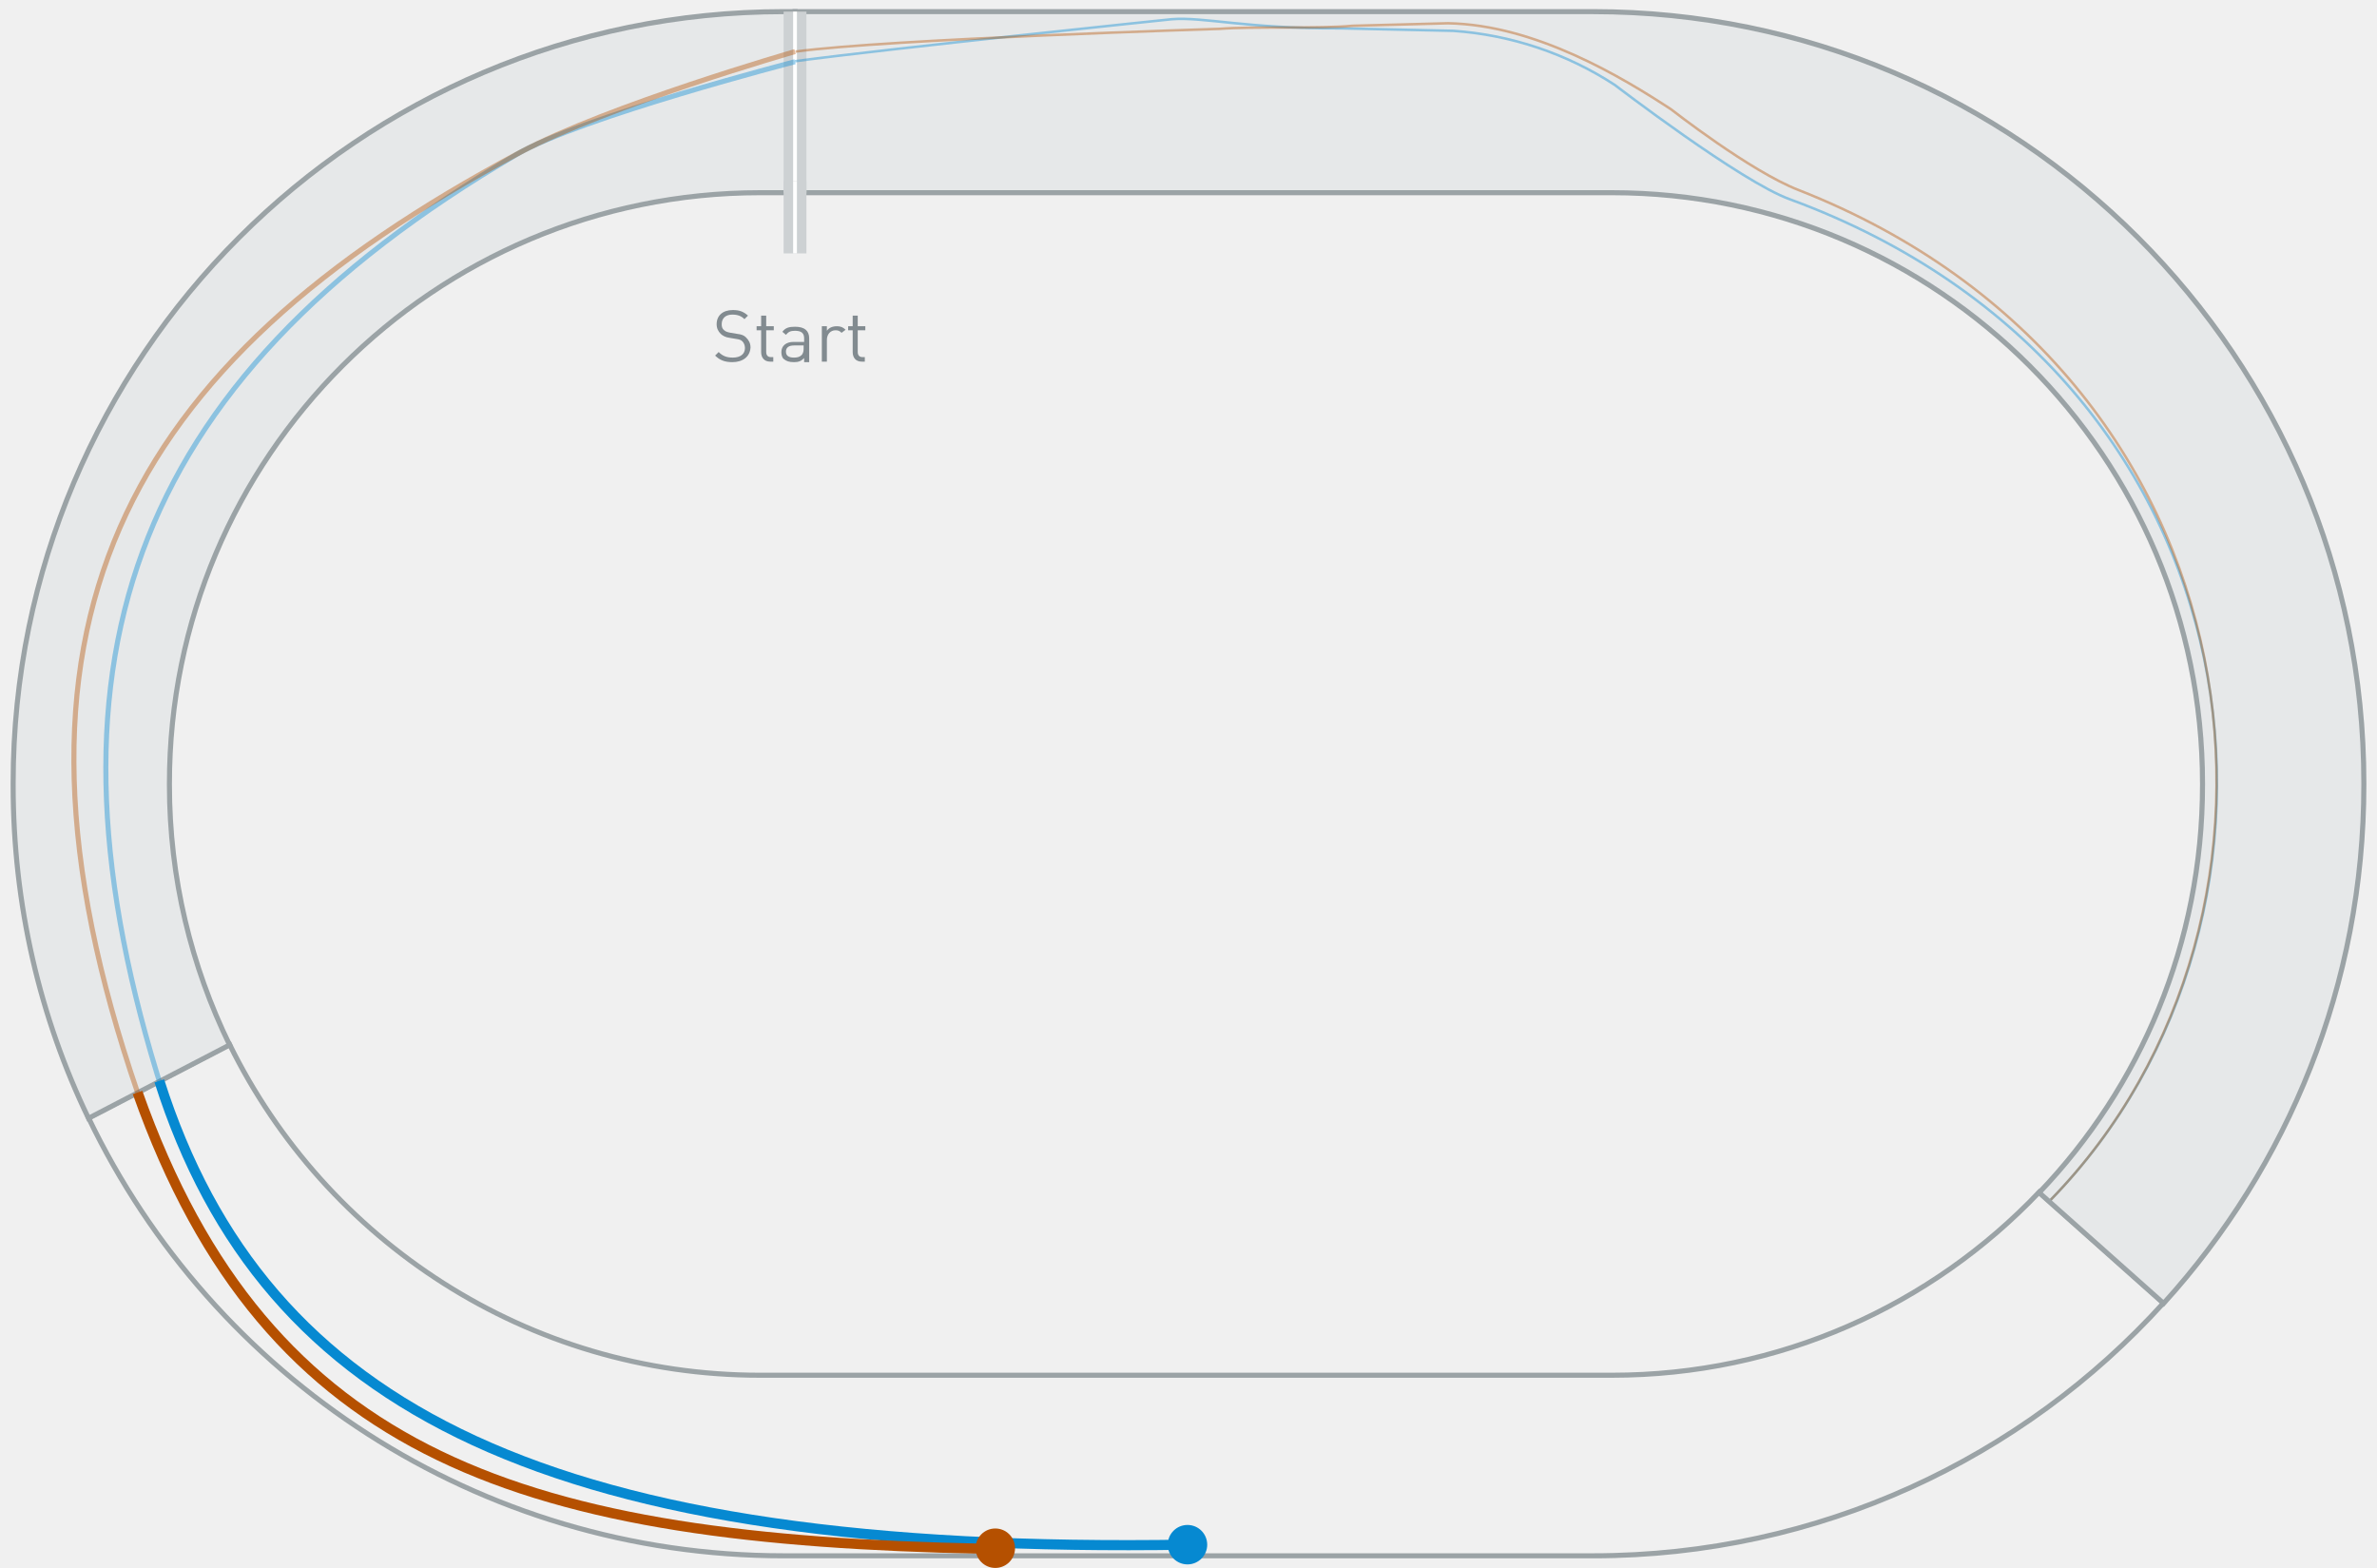
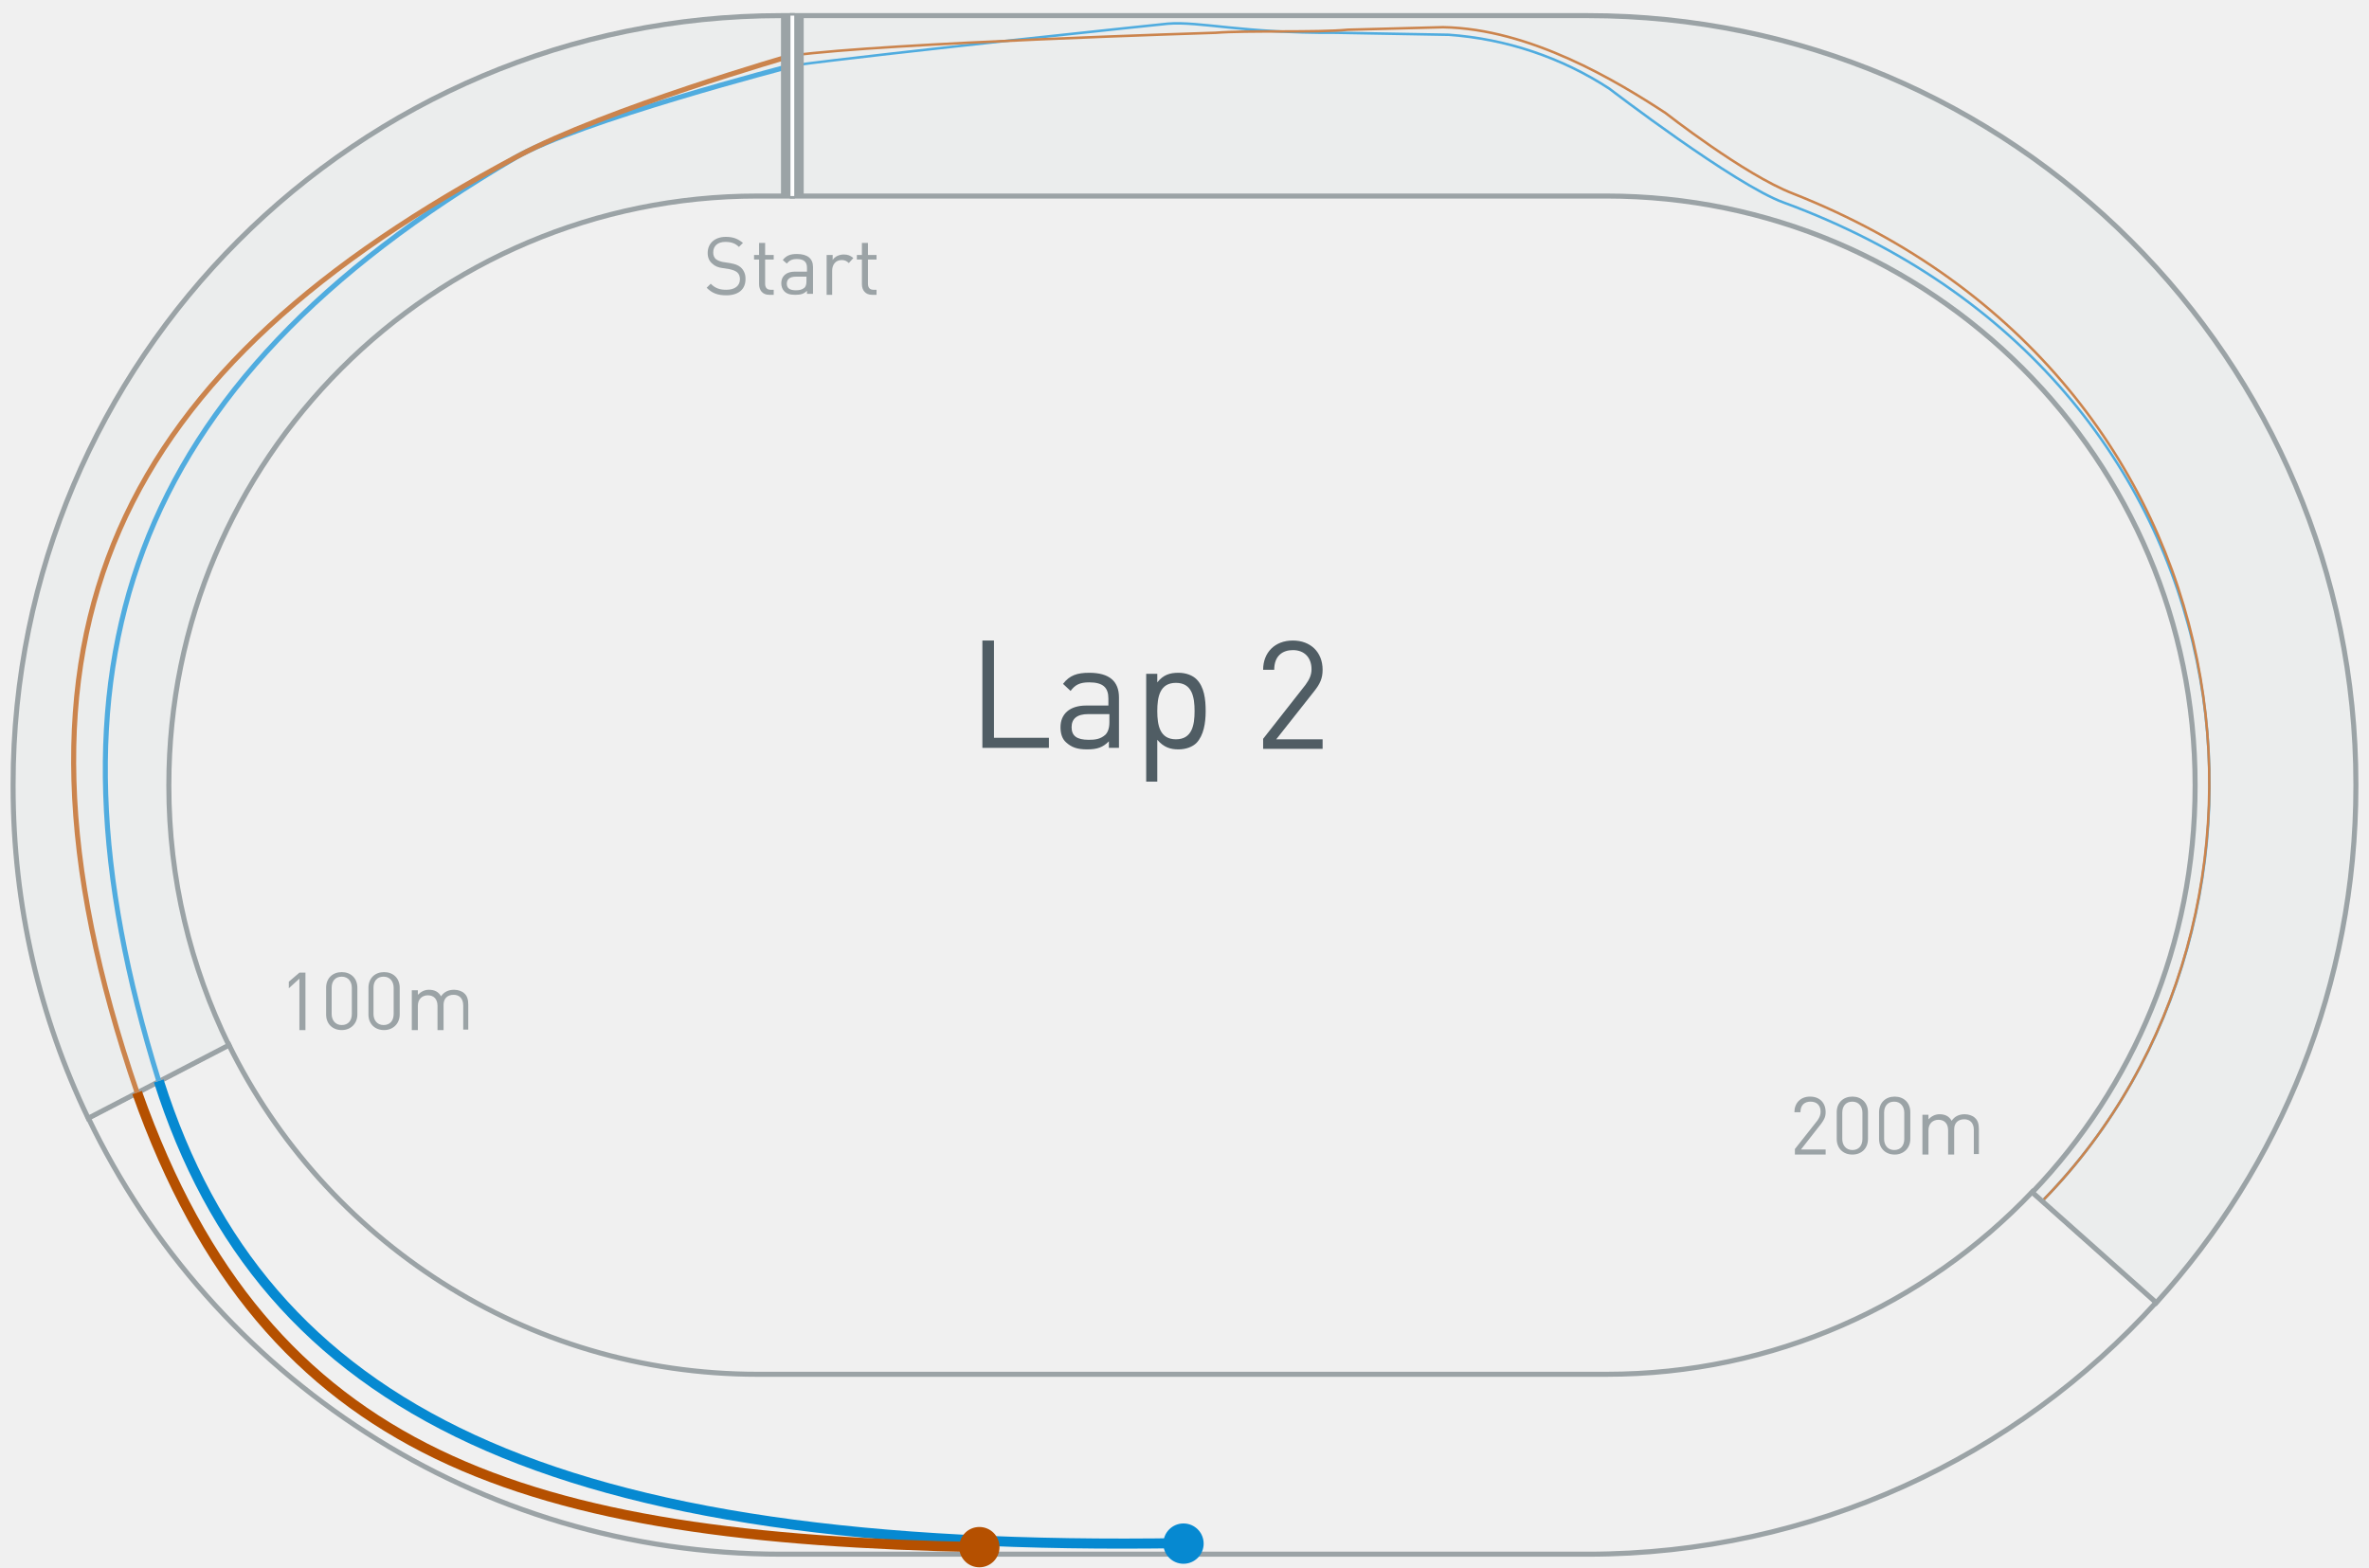
- <svg xmlns="http://www.w3.org/2000/svg" version="1.1" id="Layer_1" x="0px" y="0px" viewBox="0 0 470 310" enable-background="new 0 0 470 310" xml:space="preserve">
-   <g id="lap2-2">
+ <svg xmlns="http://www.w3.org/2000/svg" version="1.1" x="0px" y="0px" viewBox="0 0 470 311" enable-background="new 0 0 470 311" xml:space="preserve">
+   <g id="Layer_5">
    <g>
-       <path fill="none" stroke="#9BA3A6" stroke-miterlimit="10" d="M318.7,271.9H150.3c-46.1,0-85.9-26.7-104.9-65.4L17.5,221    c24.6,51.3,76.9,86.6,137.5,86.6H315c44.7,0,85-19.3,112.8-50l-24.6-21.9C381.9,258.1,351.9,271.9,318.7,271.9z" />
-       <path fill="#E6E8E9" stroke="#9BA3A6" stroke-miterlimit="10" d="M33.5,155.2v-0.3c0-64.5,52.3-116.8,116.8-116.8h6.9V2.3H155    C70.9,2.3,2.6,70.6,2.6,154.8v0.5c0,23.6,5.3,45.9,14.9,65.8l27.9-14.5C37.8,191,33.5,173.6,33.5,155.2z" />
-       <path fill="#E6E8E9" stroke="#9BA3A6" stroke-miterlimit="10" d="M467.4,154.8C467.4,70.6,399.1,2.3,315,2.3H157.2v35.8h161.5    c64.5,0,116.8,52.3,116.8,116.8v0.3c0,31.3-12.3,59.7-32.3,80.6l24.6,21.9c24.6-27.1,39.6-63,39.6-102.5V154.8z" />
+       <path fill="none" stroke="#9BA3A6" stroke-miterlimit="10" d="M318.7,272.7H150.3c-46.1,0-85.9-26.7-104.9-65.4l-27.9,14.5    c24.6,51.3,76.9,86.6,137.5,86.6H315c44.7,0,85-19.3,112.8-50l-24.6-21.9C381.9,258.9,351.9,272.7,318.7,272.7z" />
+       <path fill="#EBEDED" stroke="#9BA3A6" stroke-miterlimit="10" d="M33.5,156v-0.3c0-64.5,52.3-116.8,116.8-116.8h6.9V3.1H155    C70.9,3.1,2.6,71.4,2.6,155.6v0.5c0,23.6,5.3,45.9,14.9,65.8l27.9-14.5C37.8,191.8,33.5,174.4,33.5,156z" />
+       <path fill="#EBEDED" stroke="#9BA3A6" stroke-miterlimit="10" d="M467.4,155.6C467.4,71.4,399.1,3.1,315,3.1H157.2v35.8h161.5    c64.5,0,116.8,52.3,116.8,116.8v0.3c0,31.3-12.3,59.7-32.3,80.6l24.6,21.9c24.6-27.1,39.6-63,39.6-102.5V155.6z" />
+     </g>
+     <path fill="none" stroke="#0689D1" stroke-width="2" stroke-miterlimit="10" d="M31.5,214.5c20.8,65.4,77.5,93.7,203.3,91.7" />
+     <path fill="none" stroke="#50ACDF" stroke-miterlimit="10" d="M157.2,13c0,0-42.5,11-55,18.3C25.3,76.3,6,132.5,31.5,214.5" />
+     <path fill="none" stroke="#B55000" stroke-width="2" stroke-miterlimit="10" d="M410.7,268.6" />
+     <path fill="none" stroke="#B55000" stroke-width="2" stroke-miterlimit="10" d="M27.2,216.8c25.8,72.9,77.4,88.4,167.1,90.2" />
+     <path fill="none" stroke="#CB844D" stroke-miterlimit="10" d="M157.2,11c0,0-36.9,10.6-54.5,20c-78.5,41.8-107,94-75.5,185.8" />
+     <circle fill="#0689D1" cx="234.8" cy="306.3" r="4" />
+     <circle fill="#B55000" cx="194.3" cy="307" r="4" />
+     <path fill="none" stroke="#50ACDF" stroke-width="0.5" stroke-miterlimit="10" d="M405.5,238c54.8-56.2,43.3-162.9-51.6-197.8   c-9.7-3.5-34.6-22.6-34.6-22.6c-9.5-6.2-20.5-9.9-31.9-10.7L265,6.5c-18.4,0.1-27-2.3-33.3-1.8c0,0-55.8,5.8-74.5,8.3" />
+     <path fill="none" stroke="#CB844D" stroke-width="0.5" stroke-miterlimit="10" d="M405.5,238c54.8-56.2,42.8-163.1-49.8-199.6   c-9.6-3.7-25.3-16-25.3-16c-9.5-6.2-26.7-16.7-44.1-17l-18.9,0.5c-6.1,0.6-20,0.1-26.2,0.6c0,0-65.3,2-83.9,4.5" />
+     <g>
+       <line fill="none" stroke="#9BA3A6" stroke-width="4.507" stroke-miterlimit="10" x1="157.2" y1="38.9" x2="157.2" y2="3.1" />
+       <line fill="none" stroke="#FFFFFF" stroke-width="0.751" stroke-miterlimit="10" x1="157.2" y1="38.9" x2="157.2" y2="3.1" />
+     </g>
+     <g>
      <g>
-         <path fill="#828B90" d="M144.8,71.6c-1.5,0-2.5-0.4-3.4-1.3l0.7-0.7c0.8,0.8,1.6,1.1,2.8,1.1c1.5,0,2.4-0.7,2.4-1.9     c0-0.5-0.2-1-0.5-1.3c-0.3-0.3-0.6-0.4-1.3-0.5l-1.2-0.2c-0.8-0.1-1.4-0.4-1.8-0.8c-0.5-0.5-0.8-1.1-0.8-1.9     c0-1.7,1.2-2.8,3.2-2.8c1.3,0,2.1,0.3,3,1.1l-0.7,0.7c-0.6-0.6-1.3-0.9-2.4-0.9c-1.4,0-2.1,0.8-2.1,1.9c0,0.5,0.1,0.9,0.5,1.2     c0.3,0.3,0.8,0.4,1.3,0.5l1.2,0.2c0.9,0.1,1.4,0.3,1.8,0.7c0.5,0.5,0.9,1.1,0.9,2C148.3,70.5,146.9,71.6,144.8,71.6z" />
-         <path fill="#828B90" d="M152.3,71.5c-1.2,0-1.8-0.8-1.8-1.9v-4.3h-0.9v-0.8h0.9v-2.1h1v2.1h1.5v0.8h-1.5v4.3c0,0.6,0.3,1,0.9,1     h0.5v0.9H152.3z" />
-         <path fill="#828B90" d="M159,71.5v-0.7c-0.6,0.6-1.1,0.8-2,0.8c-1,0-1.5-0.2-2-0.6c-0.4-0.3-0.5-0.9-0.5-1.4c0-1.2,0.9-2,2.4-2     h2.1v-0.7c0-1-0.5-1.5-1.8-1.5c-0.9,0-1.3,0.2-1.8,0.8l-0.7-0.6c0.6-0.8,1.3-1,2.5-1c1.9,0,2.8,0.8,2.8,2.3v4.7H159z M159,68.3     H157c-1,0-1.6,0.4-1.6,1.2c0,0.8,0.5,1.2,1.6,1.2c0.6,0,1.1-0.1,1.5-0.5c0.2-0.2,0.4-0.6,0.4-1.2V68.3z" />
-         <path fill="#828B90" d="M166.4,65.8c-0.4-0.4-0.7-0.5-1.2-0.5c-1,0-1.7,0.8-1.7,1.9v4.3h-1v-7h1v0.9c0.4-0.6,1.1-0.9,2-0.9     c0.7,0,1.2,0.2,1.7,0.7L166.4,65.8z" />
-         <path fill="#828B90" d="M170.4,71.5c-1.2,0-1.8-0.8-1.8-1.9v-4.3h-0.9v-0.8h0.9v-2.1h1v2.1h1.5v0.8h-1.5v4.3c0,0.6,0.3,1,0.9,1     h0.5v0.9H170.4z" />
-       </g>
-       <g>
-         <line fill="none" stroke="#CDD1D3" stroke-width="4.507" stroke-miterlimit="10" x1="157.2" y1="38.1" x2="157.2" y2="2.3" />
-         <line fill="none" stroke="#FFFFFF" stroke-width="0.751" stroke-miterlimit="10" x1="157.2" y1="38.1" x2="157.2" y2="2.3" />
-       </g>
-       <g>
-         <line fill="none" stroke="#CDD1D3" stroke-width="4.507" stroke-miterlimit="10" x1="157.2" y1="50.1" x2="157.2" y2="35.8" />
-         <line fill="none" stroke="#FFFFFF" stroke-width="0.751" stroke-miterlimit="10" x1="157.2" y1="50.1" x2="157.2" y2="35.8" />
+         <path fill="#505D64" d="M194.9,148.5v-21.4h2.3v19.3h10.9v2H194.9z" />
+         <path fill="#505D64" d="M220,148.5v-1.4c-1.2,1.2-2.3,1.6-4.3,1.6c-2,0-3.1-0.4-4.2-1.4c-0.8-0.7-1.1-1.8-1.1-3     c0-2.6,1.8-4.3,5.1-4.3h4.4v-1.4c0-2.1-1-3.2-3.8-3.2c-1.9,0-2.8,0.5-3.7,1.7l-1.5-1.4c1.3-1.7,2.8-2.2,5.2-2.2     c4,0,5.9,1.7,5.9,4.9v10H220z M220,141.7h-4.1c-2.2,0-3.3,0.9-3.3,2.6c0,1.7,1,2.5,3.4,2.5c1.2,0,2.3-0.1,3.3-1     c0.5-0.5,0.8-1.3,0.8-2.5V141.7z" />
+         <path fill="#505D64" d="M237.4,147.4c-0.8,0.8-2.1,1.3-3.6,1.3c-1.6,0-2.9-0.4-4.2-1.9v8.3h-2.2v-21.4h2.2v1.7     c1.2-1.5,2.5-1.9,4.2-1.9c1.5,0,2.8,0.5,3.6,1.3c1.5,1.5,1.8,3.9,1.8,6.3C239.2,143.5,238.8,145.9,237.4,147.4z M233.3,135.5     c-3.2,0-3.7,2.8-3.7,5.6s0.5,5.6,3.7,5.6c3.2,0,3.7-2.8,3.7-5.6S236.5,135.5,233.3,135.5z" />
+         <path fill="#505D64" d="M250.6,148.5v-1.9l8.4-10.7c0.8-1.1,1.2-2,1.2-3.1c0-2.3-1.4-3.8-3.7-3.8c-2,0-3.7,1.1-3.7,3.9h-2.2     c0-3.4,2.3-5.8,5.9-5.8c3.5,0,5.9,2.3,5.9,5.8c0,1.7-0.5,2.8-1.7,4.3l-7.5,9.5h9.2v1.9H250.6z" />
      </g>
    </g>
-     <path fill="none" stroke="#0689D1" stroke-width="2" stroke-miterlimit="10" d="M31.5,213.7c20.8,65.4,77.5,93.7,203.3,91.7" />
-     <path opacity="0.4" fill="none" stroke="#0689D1" stroke-miterlimit="10" d="M157.2,12.2c0,0-42.5,11-55,18.3   C24.7,75.9,5.7,132.7,32.2,216" />
-     <path fill="none" stroke="#B55000" stroke-width="2" stroke-miterlimit="10" d="M410.7,267.8" />
-     <path fill="none" stroke="#B55000" stroke-width="2" stroke-miterlimit="10" d="M27.2,216c25.8,72.9,77.4,88.4,167.1,90.2" />
-     <path opacity="0.4" fill="none" stroke="#B55000" stroke-miterlimit="10" d="M157.2,10.2c0,0-36.9,10.6-54.5,20   C24.2,72-4.3,124.2,27.2,216c0.2,0.6,0.4,1.3,0.7,1.9" />
-     <circle fill="#0689D1" cx="234.8" cy="305.4" r="3.9" />
-     <circle fill="#B55000" cx="196.8" cy="306.1" r="3.9" />
-     <path opacity="0.4" fill="none" stroke="#0689D1" stroke-width="0.5" stroke-miterlimit="10" d="M405.5,237.2   c54.8-56.2,43.3-162.9-51.6-197.8c-9.7-3.5-34.6-22.6-34.6-22.6c-9.5-6.2-20.5-9.9-31.9-10.7L265,5.6c-18.4,0.1-27-2.3-33.3-1.8   c0,0-55.8,5.8-74.5,8.3" />
-     <path opacity="0.4" fill="none" stroke="#B55000" stroke-width="0.5" stroke-miterlimit="10" d="M405.5,237.2   C460.2,181,448.3,74,355.7,37.6c-9.6-3.7-25.3-16-25.3-16c-9.5-6.2-26.7-16.7-44.1-17l-18.9,0.5c-6.1,0.6-20,0.1-26.2,0.6   c0,0-65.3,2-83.9,4.5" />
+   </g>
+   <g id="Label">
+     <g>
+       <path fill="#9BA3A6" d="M144.1,58.6c-1.7,0-2.8-0.4-3.9-1.5l0.8-0.8c0.9,0.9,1.8,1.2,3.1,1.2c1.7,0,2.7-0.8,2.7-2.1    c0-0.6-0.2-1.1-0.6-1.4c-0.4-0.3-0.7-0.4-1.5-0.6l-1.3-0.2c-0.9-0.1-1.6-0.4-2.1-0.9c-0.6-0.5-0.9-1.2-0.9-2.1    c0-1.9,1.4-3.2,3.6-3.2c1.5,0,2.4,0.4,3.4,1.2l-0.8,0.8c-0.7-0.7-1.5-1-2.7-1c-1.5,0-2.4,0.8-2.4,2.1c0,0.6,0.2,1,0.5,1.3    c0.4,0.3,0.9,0.5,1.5,0.6l1.3,0.2c1.1,0.2,1.6,0.4,2.1,0.8c0.6,0.5,1,1.3,1,2.2C148,57.4,146.5,58.6,144.1,58.6z" />
+       <path fill="#9BA3A6" d="M152.6,58.5c-1.3,0-2-0.9-2-2.1v-4.9h-1v-0.9h1v-2.4h1.2v2.4h1.7v0.9h-1.7v4.8c0,0.7,0.3,1.2,1.1,1.2h0.6    v1H152.6z" />
+       <path fill="#9BA3A6" d="M160.1,58.5v-0.8c-0.6,0.6-1.2,0.8-2.3,0.8c-1.1,0-1.7-0.2-2.2-0.7c-0.4-0.4-0.6-1-0.6-1.6    c0-1.4,1-2.3,2.7-2.3h2.4v-0.8c0-1.1-0.6-1.7-2-1.7c-1,0-1.5,0.3-2,0.9l-0.8-0.7c0.7-0.9,1.5-1.2,2.8-1.2c2.1,0,3.2,0.9,3.2,2.6    v5.3H160.1z M160.1,54.9h-2.2c-1.2,0-1.8,0.5-1.8,1.4c0,0.9,0.6,1.3,1.8,1.3c0.7,0,1.2-0.1,1.7-0.5c0.3-0.3,0.4-0.7,0.4-1.4V54.9z    " />
+       <path fill="#9BA3A6" d="M168.4,52.2c-0.4-0.4-0.8-0.6-1.4-0.6c-1.2,0-1.9,0.9-1.9,2.1v4.8H164v-7.9h1.2v1c0.4-0.7,1.3-1.1,2.2-1.1    c0.8,0,1.3,0.2,1.9,0.7L168.4,52.2z" />
+       <path fill="#9BA3A6" d="M173,58.5c-1.3,0-2-0.9-2-2.1v-4.9h-1v-0.9h1v-2.4h1.2v2.4h1.7v0.9h-1.7v4.8c0,0.7,0.3,1.2,1.1,1.2h0.6v1    H173z" />
+     </g>
+     <g>
+       <path fill="#9BA3A6" d="M59.4,204.3v-10.1l-2.1,1.9v-1.3l2.1-1.8h1.2v11.4H59.4z" />
+       <path fill="#9BA3A6" d="M67.8,204.4c-1.8,0-3.1-1.2-3.1-3.1v-5.3c0-1.9,1.3-3.1,3.1-3.1c1.8,0,3.1,1.2,3.1,3.1v5.3    C70.9,203.1,69.6,204.4,67.8,204.4z M69.8,196c0-1.2-0.7-2.2-2-2.2s-2,0.9-2,2.2v5.2c0,1.2,0.7,2.2,2,2.2s2-0.9,2-2.2V196z" />
+       <path fill="#9BA3A6" d="M76.2,204.4c-1.8,0-3.1-1.2-3.1-3.1v-5.3c0-1.9,1.3-3.1,3.1-3.1c1.8,0,3.1,1.2,3.1,3.1v5.3    C79.3,203.1,78,204.4,76.2,204.4z M78.1,196c0-1.2-0.7-2.2-2-2.2s-2,0.9-2,2.2v5.2c0,1.2,0.7,2.2,2,2.2s2-0.9,2-2.2V196z" />
+       <path fill="#9BA3A6" d="M91.9,204.3v-4.8c0-1.4-0.8-2.1-1.9-2.1c-1.2,0-2,0.7-2,2v5h-1.2v-4.8c0-1.4-0.8-2.1-1.9-2.1s-2,0.7-2,2.1    v4.8h-1.2v-7.9h1.2v0.9c0.6-0.6,1.3-1,2.2-1c1.1,0,1.9,0.4,2.4,1.3c0.6-0.9,1.5-1.3,2.6-1.3c0.8,0,1.6,0.3,2,0.7    c0.6,0.5,0.8,1.3,0.8,2.2v5H91.9z" />
+     </g>
+     <g>
+       <path fill="#9BA3A6" d="M356.1,229v-1l4.5-5.7c0.4-0.6,0.6-1.1,0.6-1.7c0-1.2-0.7-2-2-2c-1.1,0-2,0.6-2,2.1h-1.2    c0-1.8,1.2-3.1,3.1-3.1c1.9,0,3.1,1.2,3.1,3.1c0,0.9-0.3,1.5-0.9,2.3l-4,5.1h4.9v1H356.1z" />
+       <path fill="#9BA3A6" d="M367.5,229.1c-1.8,0-3.1-1.2-3.1-3.1v-5.3c0-1.9,1.3-3.1,3.1-3.1c1.8,0,3.1,1.2,3.1,3.1v5.3    C370.6,227.9,369.3,229.1,367.5,229.1z M369.5,220.8c0-1.2-0.7-2.2-2-2.2s-2,0.9-2,2.2v5.2c0,1.2,0.7,2.2,2,2.2s2-0.9,2-2.2V220.8    z" />
+       <path fill="#9BA3A6" d="M375.9,229.1c-1.8,0-3.1-1.2-3.1-3.1v-5.3c0-1.9,1.3-3.1,3.1-3.1c1.8,0,3.1,1.2,3.1,3.1v5.3    C379,227.9,377.6,229.1,375.9,229.1z M377.8,220.8c0-1.2-0.7-2.2-2-2.2s-2,0.9-2,2.2v5.2c0,1.2,0.7,2.2,2,2.2s2-0.9,2-2.2V220.8z" />
+       <path fill="#9BA3A6" d="M391.6,229v-4.8c0-1.4-0.8-2.1-1.9-2.1c-1.2,0-2,0.7-2,2v5h-1.2v-4.8c0-1.4-0.8-2.1-1.9-2.1s-2,0.7-2,2.1    v4.8h-1.2v-7.9h1.2v0.9c0.6-0.6,1.3-1,2.2-1c1.1,0,1.9,0.4,2.4,1.3c0.6-0.9,1.5-1.3,2.6-1.3c0.8,0,1.6,0.3,2,0.7    c0.6,0.5,0.8,1.3,0.8,2.2v5H391.6z" />
+     </g>
  </g>
</svg>
